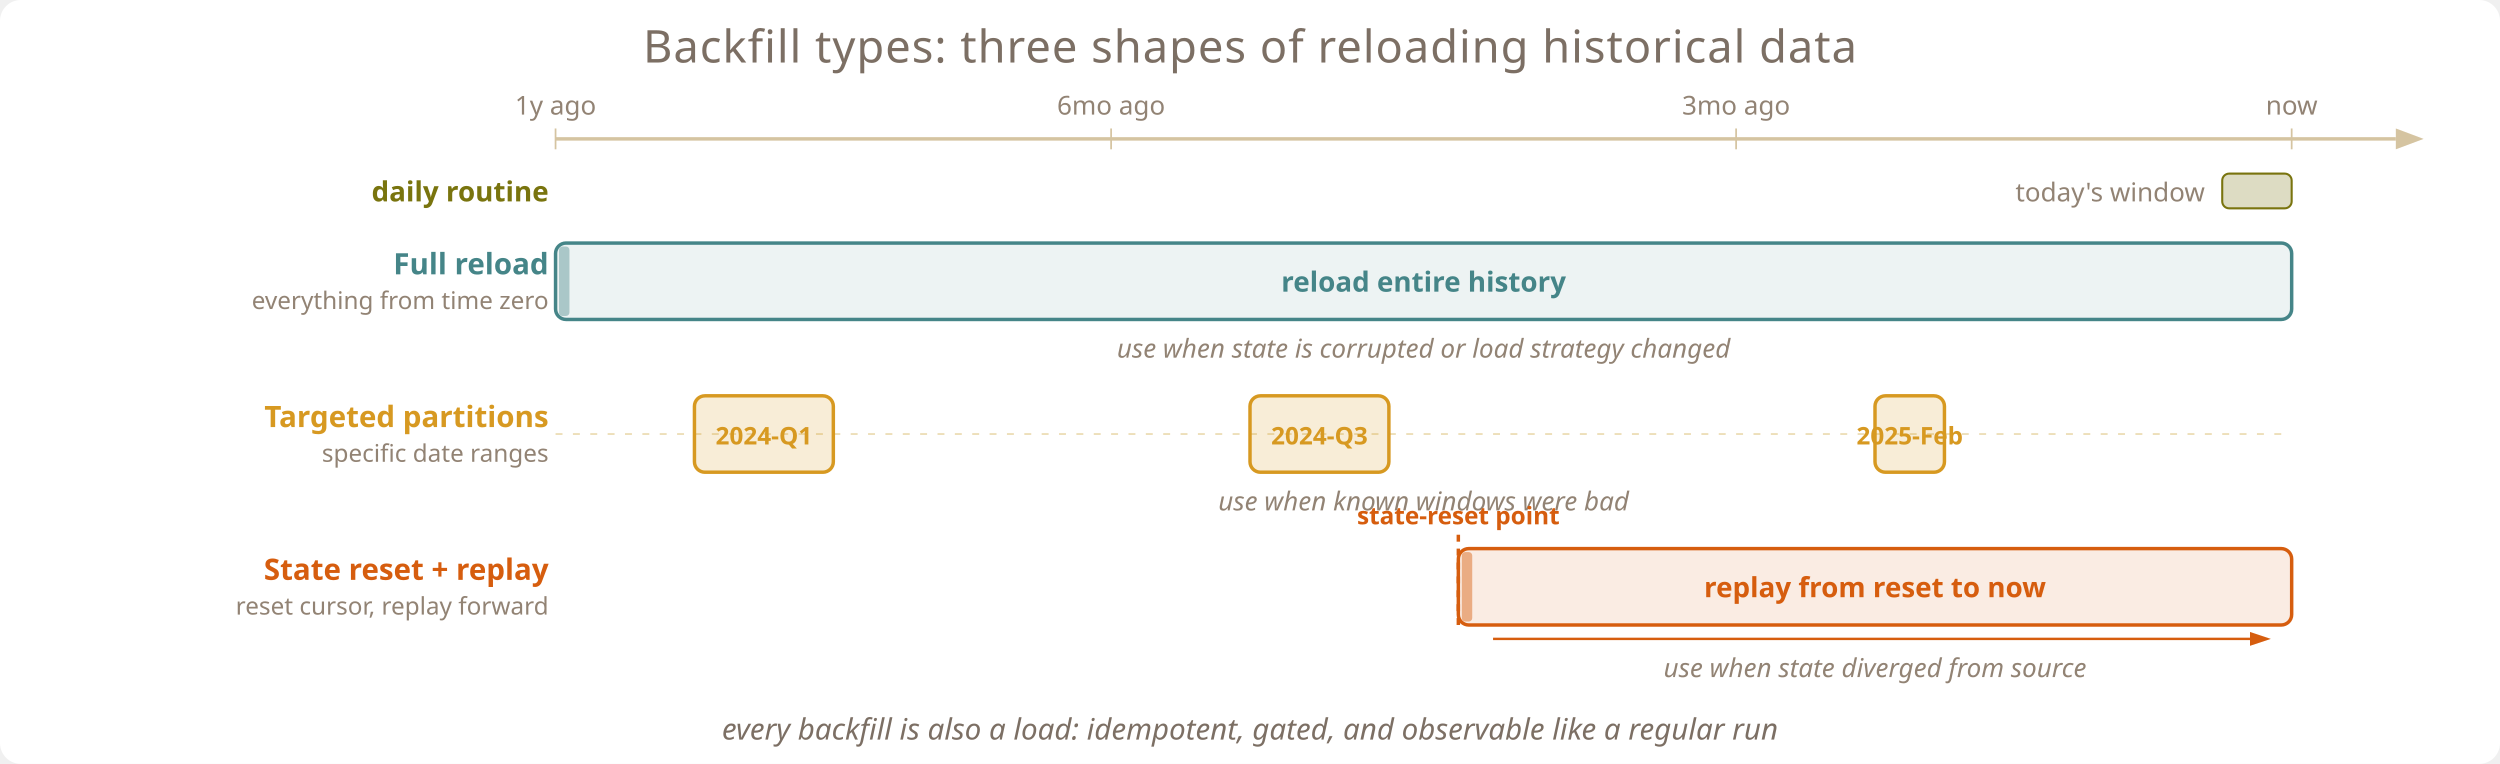
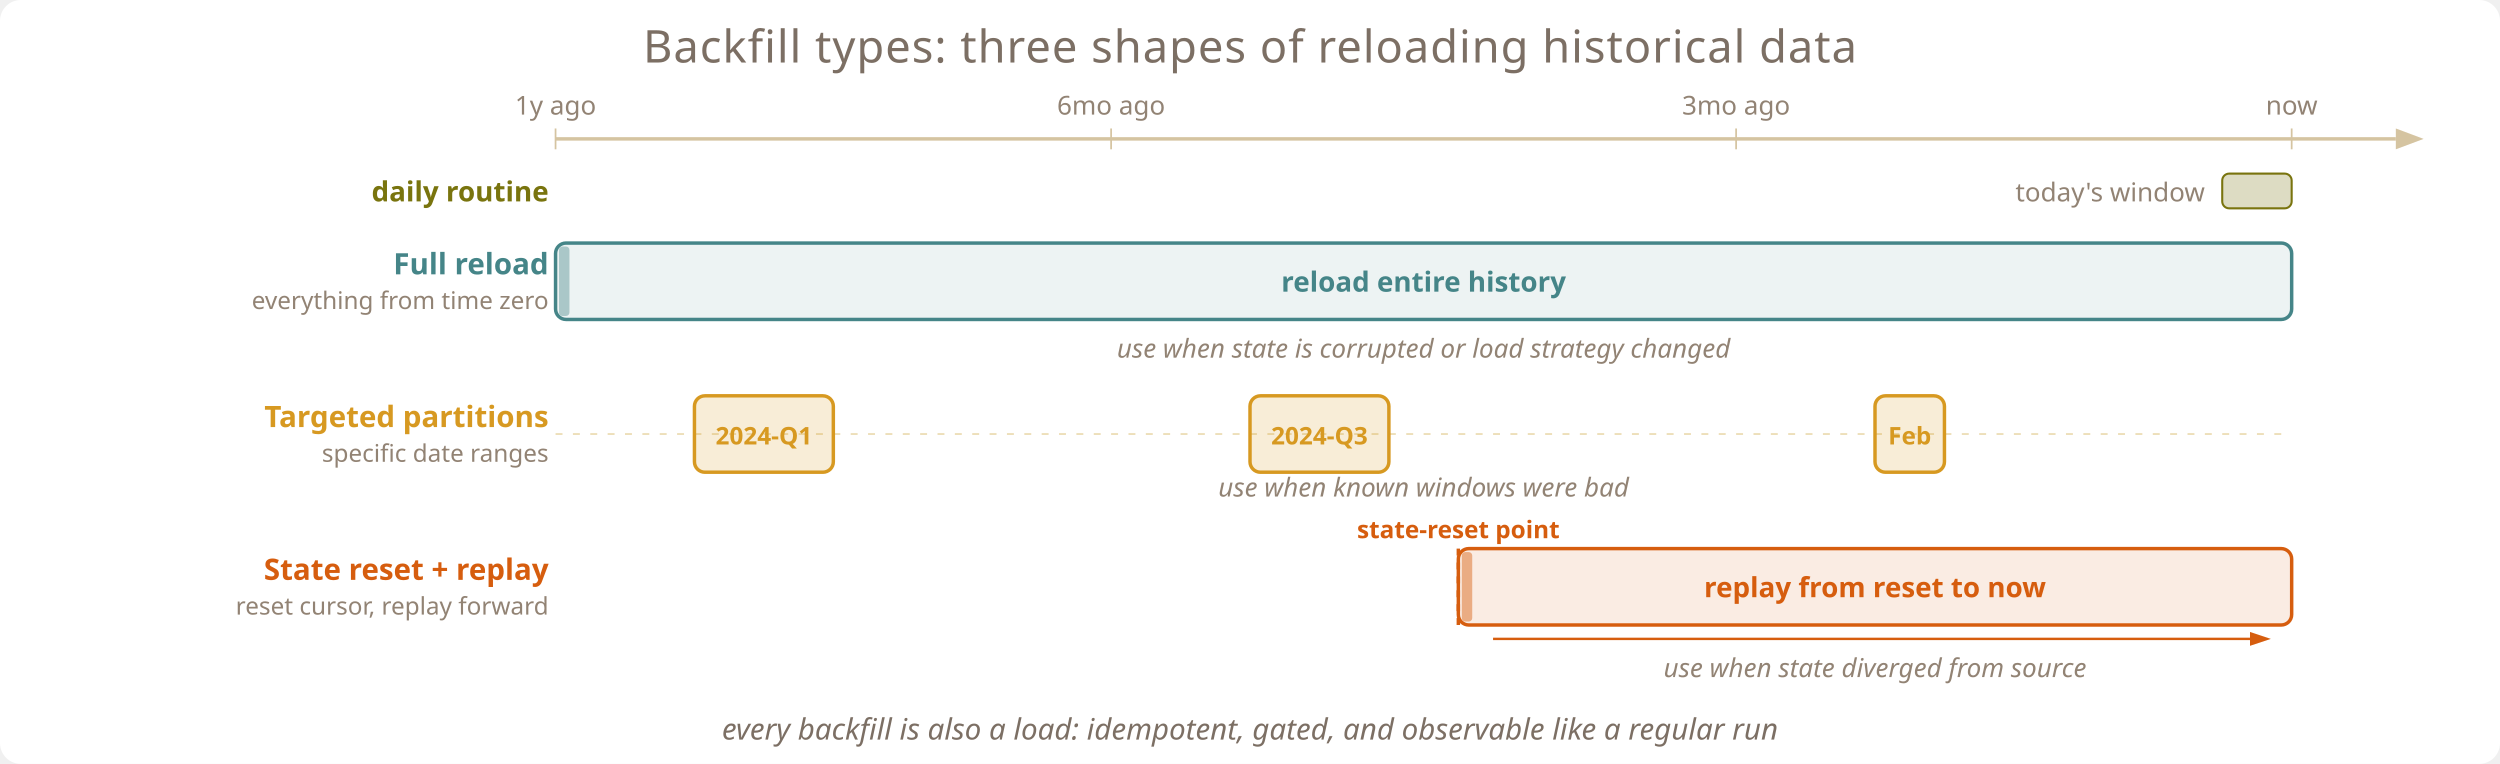
<svg xmlns="http://www.w3.org/2000/svg" width="720" height="220" viewBox="0 0 720 220">
  <rect x="0" y="0" width="720" height="220" fill="#ffffff" rx="6" />
  <text x="360" y="18" text-anchor="middle" fill="#7c6f64" font-family="'Segoe UI', system-ui, sans-serif" font-size="13" letter-spacing="0.3">Backfill types: three shapes of reloading historical data</text>
  <line x1="160" y1="40" x2="690" y2="40" stroke="#d5c4a1" stroke-width="1" />
  <polygon points="690,37 698,40 690,43" fill="#d5c4a1" />
  <text x="160" y="33" text-anchor="middle" fill="#928374" font-family="'Segoe UI', system-ui, sans-serif" font-size="7.5">1y ago</text>
  <line x1="160" y1="37" x2="160" y2="43" stroke="#d5c4a1" stroke-width="0.5" />
  <text x="320" y="33" text-anchor="middle" fill="#928374" font-family="'Segoe UI', system-ui, sans-serif" font-size="7.5">6mo ago</text>
  <line x1="320" y1="37" x2="320" y2="43" stroke="#d5c4a1" stroke-width="0.5" />
  <text x="500" y="33" text-anchor="middle" fill="#928374" font-family="'Segoe UI', system-ui, sans-serif" font-size="7.5">3mo ago</text>
  <line x1="500" y1="37" x2="500" y2="43" stroke="#d5c4a1" stroke-width="0.5" />
  <text x="660" y="33" text-anchor="middle" fill="#928374" font-family="'Segoe UI', system-ui, sans-serif" font-size="7.5">now</text>
  <line x1="660" y1="37" x2="660" y2="43" stroke="#d5c4a1" stroke-width="0.5" />
  <rect x="640" y="50" width="20" height="10" fill="#79740e" opacity="0.25" rx="2" />
  <rect x="640" y="50" width="20" height="10" fill="none" stroke="#79740e" stroke-width="0.6" rx="2" />
  <text x="158" y="58" text-anchor="end" fill="#79740e" font-family="'Segoe UI', system-ui, sans-serif" font-size="8" font-weight="600">daily routine</text>
  <text x="635" y="58" text-anchor="end" fill="#928374" font-family="'Segoe UI', system-ui, sans-serif" font-size="7.5">today's window</text>
  <text x="158" y="79" text-anchor="end" fill="#458588" font-family="'Segoe UI', system-ui, sans-serif" font-size="8.5" font-weight="600">Full reload</text>
  <text x="158" y="89" text-anchor="end" fill="#928374" font-family="'Segoe UI', system-ui, sans-serif" font-size="7">everything from time zero</text>
  <rect x="160" y="70" width="500" height="22" fill="#458588" opacity="0.1" rx="3" />
  <rect x="160" y="70" width="500" height="22" fill="none" stroke="#458588" stroke-width="1" rx="3" />
  <rect x="161" y="71" width="3" height="20" fill="#458588" opacity="0.4" rx="1" />
  <text x="410" y="84" text-anchor="middle" fill="#458588" font-family="'Segoe UI', system-ui, sans-serif" font-size="8" font-weight="600">reload entire history</text>
  <text x="410" y="103" text-anchor="middle" fill="#928374" font-family="'Segoe UI', system-ui, sans-serif" font-size="7.5" font-style="italic">use when state is corrupted or load strategy changed</text>
  <text x="158" y="123" text-anchor="end" fill="#d79921" font-family="'Segoe UI', system-ui, sans-serif" font-size="8.5" font-weight="600">Targeted partitions</text>
  <text x="158" y="133" text-anchor="end" fill="#928374" font-family="'Segoe UI', system-ui, sans-serif" font-size="7">specific date ranges</text>
  <line x1="160" y1="125" x2="660" y2="125" stroke="#ebdbb2" stroke-width="0.5" stroke-dasharray="2,3" />
  <rect x="200" y="114" width="40" height="22" fill="#d79921" opacity="0.18" rx="3" />
  <rect x="200" y="114" width="40" height="22" fill="none" stroke="#d79921" stroke-width="1" rx="3" />
  <text x="220" y="128" text-anchor="middle" fill="#d79921" font-family="'Segoe UI', system-ui, sans-serif" font-size="7" font-weight="600">2024-Q1</text>
  <rect x="360" y="114" width="40" height="22" fill="#d79921" opacity="0.18" rx="3" />
  <rect x="360" y="114" width="40" height="22" fill="none" stroke="#d79921" stroke-width="1" rx="3" />
  <text x="380" y="128" text-anchor="middle" fill="#d79921" font-family="'Segoe UI', system-ui, sans-serif" font-size="7" font-weight="600">2024-Q3</text>
  <rect x="540" y="114" width="20" height="22" fill="#d79921" opacity="0.18" rx="3" />
  <rect x="540" y="114" width="20" height="22" fill="none" stroke="#d79921" stroke-width="1" rx="3" />
-   <text x="550" y="128" text-anchor="middle" fill="#d79921" font-family="'Segoe UI', system-ui, sans-serif" font-size="7" font-weight="600">2025-Feb</text>
-   <text x="410" y="147" text-anchor="middle" fill="#928374" font-family="'Segoe UI', system-ui, sans-serif" font-size="7.5" font-style="italic">use when known windows were bad</text>
+   <text x="550" y="128" text-anchor="middle" fill="#d79921" font-family="'Segoe UI', system-ui, sans-serif" font-size="7" font-weight="600">Feb</text>
+   <text x="410" y="143" text-anchor="middle" fill="#928374" font-family="'Segoe UI', system-ui, sans-serif" font-size="7.5" font-style="italic">use when known windows were bad</text>
  <text x="158" y="167" text-anchor="end" fill="#d65d0e" font-family="'Segoe UI', system-ui, sans-serif" font-size="8.5" font-weight="600">State reset + replay</text>
  <text x="158" y="177" text-anchor="end" fill="#928374" font-family="'Segoe UI', system-ui, sans-serif" font-size="7">reset cursor, replay forward</text>
-   <line x1="420" y1="154" x2="420" y2="180" stroke="#d65d0e" stroke-width="1" stroke-dasharray="2,2" />
-   <text x="420" y="151" text-anchor="middle" fill="#d65d0e" font-family="'Segoe UI', system-ui, sans-serif" font-size="7" font-weight="600">state-reset point</text>
+   <line x1="420" y1="158" x2="420" y2="180" stroke="#d65d0e" stroke-width="1" stroke-dasharray="2,2" />
+   <text x="420" y="155" text-anchor="middle" fill="#d65d0e" font-family="'Segoe UI', system-ui, sans-serif" font-size="7" font-weight="600">state-reset point</text>
  <rect x="420" y="158" width="240" height="22" fill="#d65d0e" opacity="0.12" rx="3" />
  <rect x="420" y="158" width="240" height="22" fill="none" stroke="#d65d0e" stroke-width="1" rx="3" />
  <rect x="421" y="159" width="3" height="20" fill="#d65d0e" opacity="0.45" rx="1" />
  <text x="540" y="172" text-anchor="middle" fill="#d65d0e" font-family="'Segoe UI', system-ui, sans-serif" font-size="8" font-weight="600">replay from reset to now</text>
  <line x1="430" y1="184" x2="650" y2="184" stroke="#d65d0e" stroke-width="0.7" />
  <polygon points="648,182 654,184 648,186" fill="#d65d0e" />
  <text x="540" y="195" text-anchor="middle" fill="#928374" font-family="'Segoe UI', system-ui, sans-serif" font-size="7.5" font-style="italic">use when state diverged from source</text>
  <text x="360" y="213" text-anchor="middle" fill="#7c6f64" font-family="'Segoe UI', system-ui, sans-serif" font-size="8.5" font-style="italic">every backfill is also a load: idempotent, gated, and observable like a regular run</text>
</svg>
